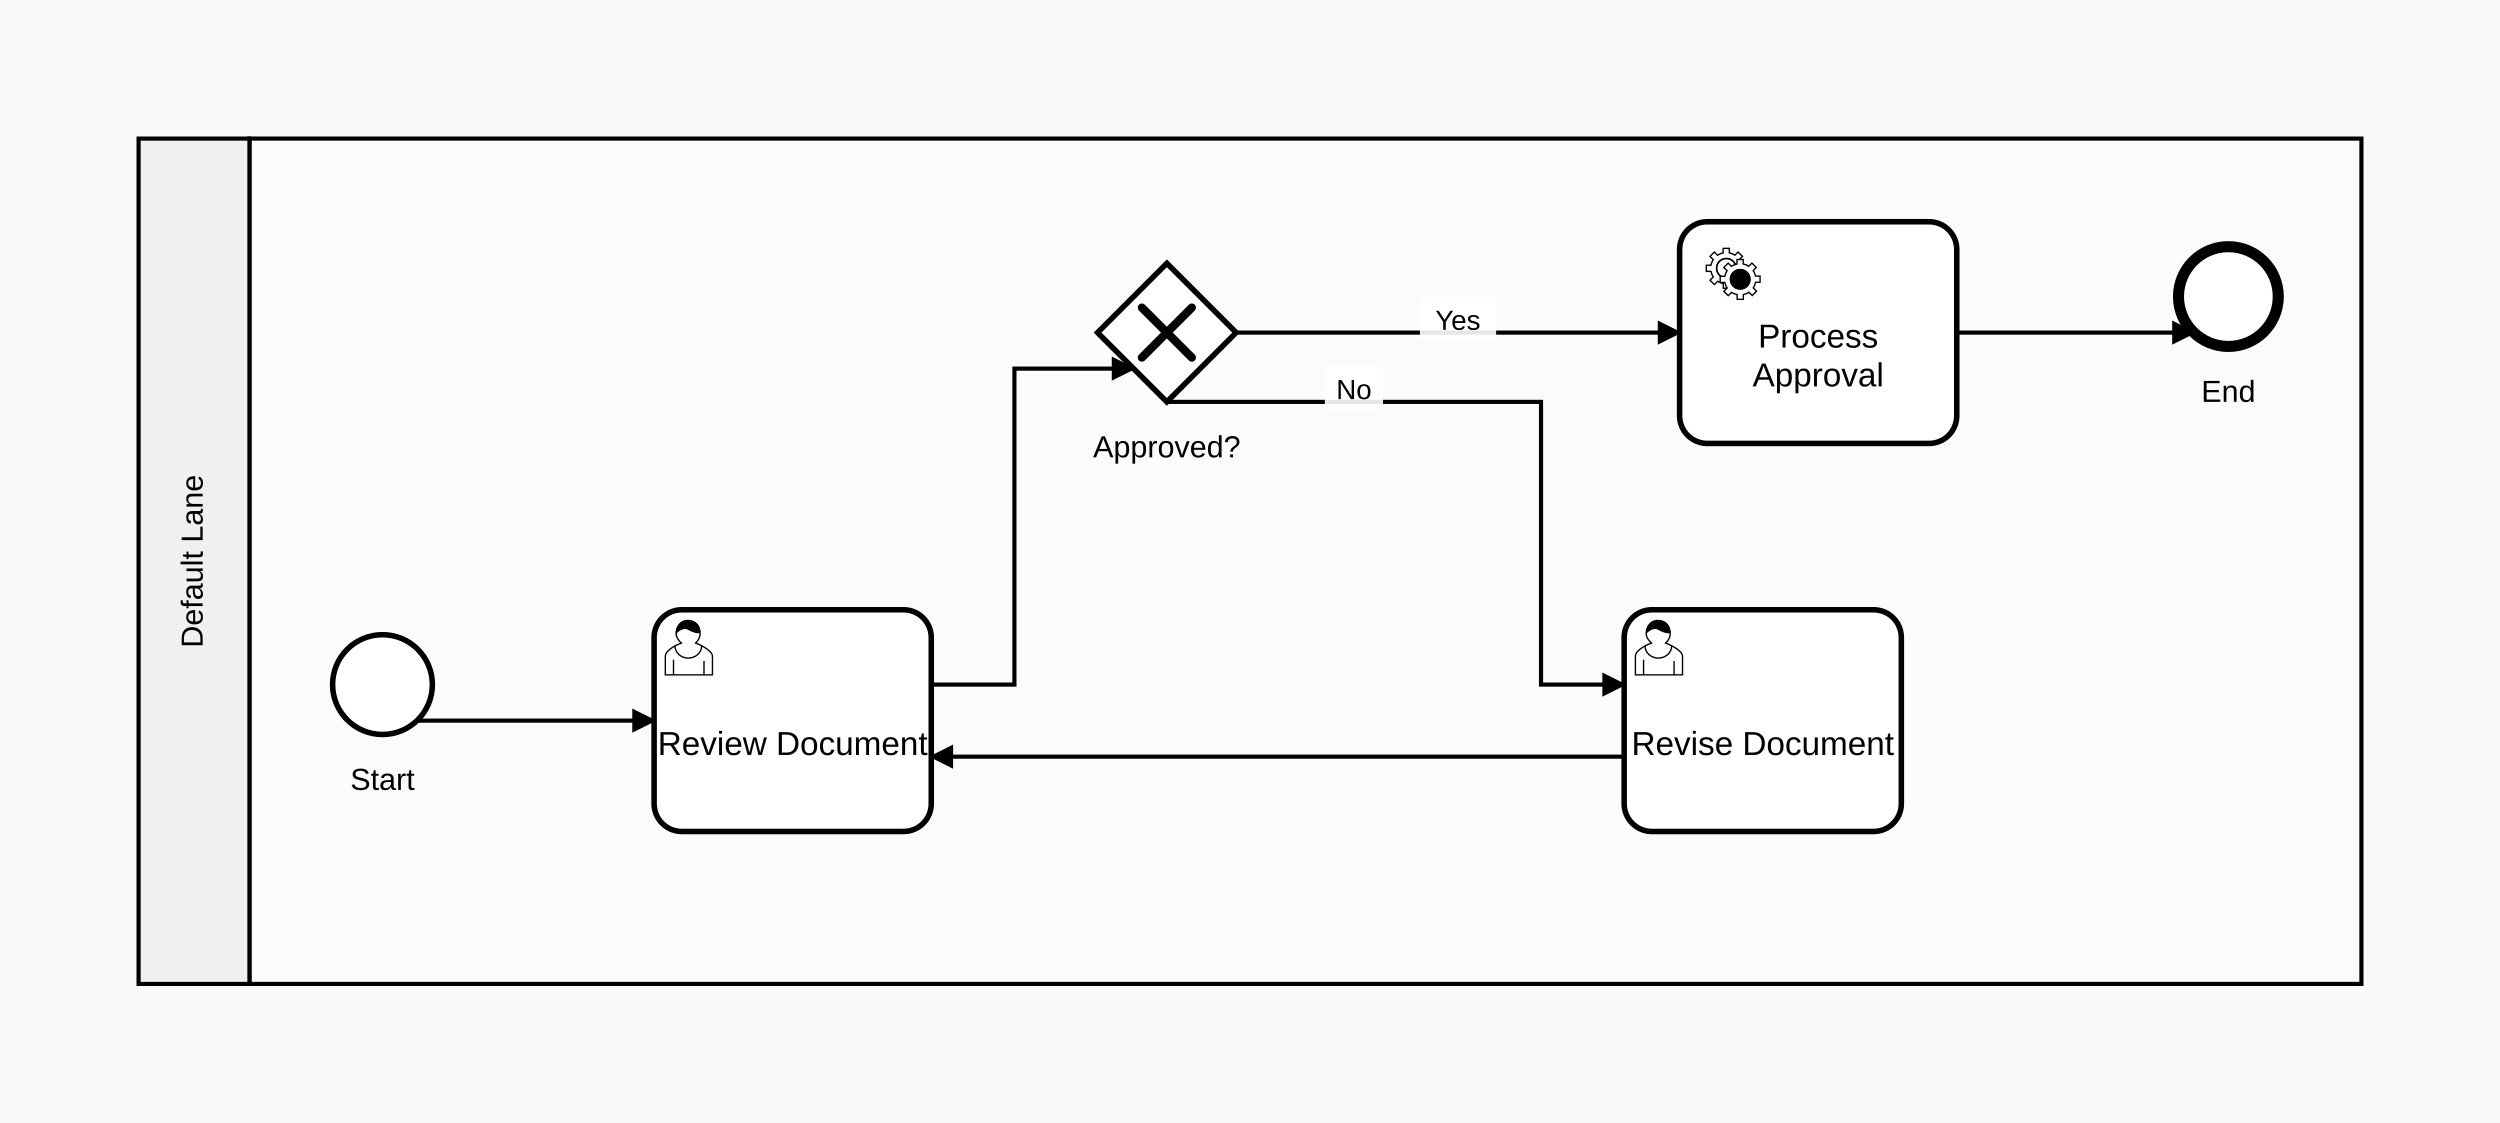
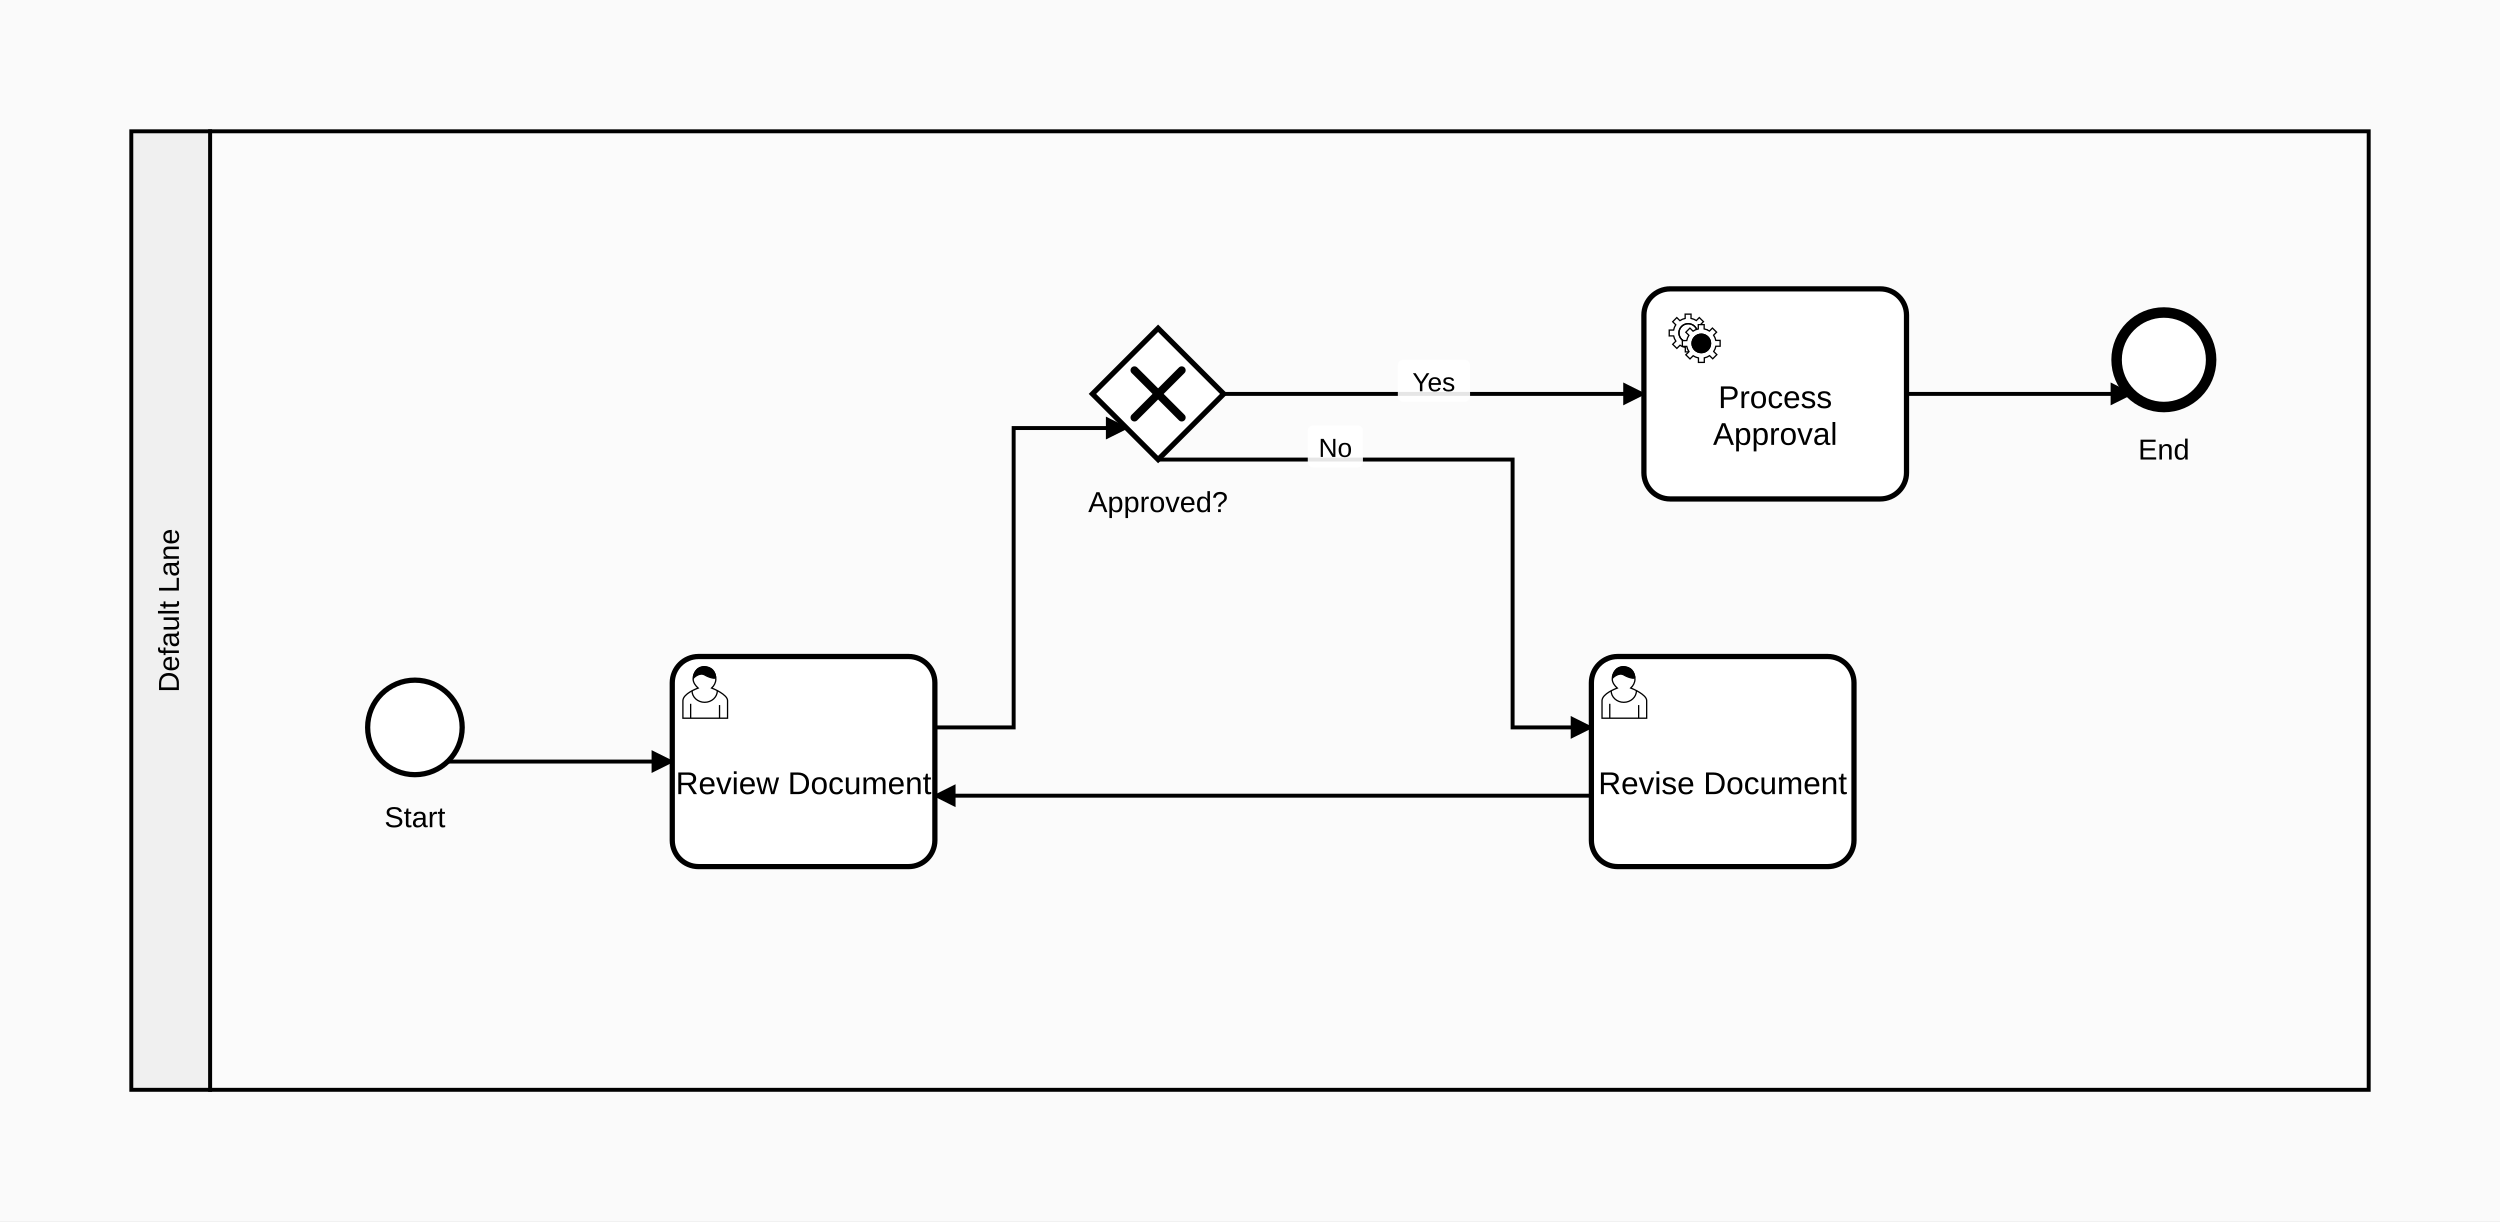
- <svg xmlns="http://www.w3.org/2000/svg" width="902" height="405" viewBox="0 0 902 405" font-family="Arial, sans-serif">
+ <svg xmlns="http://www.w3.org/2000/svg" width="952" height="465" viewBox="0 0 952 465" font-family="Arial, sans-serif">
  <defs>
    <marker id="seq-end" viewBox="0 0 20 20" refX="11" refY="10" markerWidth="10" markerHeight="10" orient="auto">
      <path d="M 1 5 L 11 10 L 1 15 Z" fill="#000000" stroke="#000000" stroke-width="1" />
    </marker>
    <marker id="seq-default-src" viewBox="0 0 20 20" refX="6" refY="10" markerWidth="10" markerHeight="10" orient="auto">
      <path d="M 6 3 L 10 17" stroke="#000000" stroke-width="1.5" />
    </marker>
    <marker id="seq-conditional-src" viewBox="0 0 20 20" refX="1" refY="10" markerWidth="12" markerHeight="12" orient="auto">
      <path d="M 1 10 L 8 6 L 15 10 L 8 14 Z" fill="#ffffff" stroke="#000000" stroke-width="1" />
    </marker>
    <marker id="msg-start" viewBox="0 0 20 20" refX="6" refY="6" markerWidth="20" markerHeight="20" orient="auto">
      <circle cx="6" cy="6" r="3.5" fill="#ffffff" stroke="#000000" stroke-width="1" />
    </marker>
    <marker id="msg-end" viewBox="0 0 20 20" refX="8.5" refY="5" markerWidth="20" markerHeight="20" orient="auto">
      <path d="m 1 5 l 0 -3 l 7 3 l -7 3 z" fill="#ffffff" stroke="#000000" stroke-width="1" stroke-linecap="butt" />
    </marker>
    <marker id="assoc-end" viewBox="0 0 20 20" refX="11" refY="10" markerWidth="10" markerHeight="10" orient="auto">
      <path d="M 1 5 L 11 10 L 1 15" fill="none" stroke="#000000" stroke-width="1.5" />
    </marker>
  </defs>
-   <rect width="902" height="405" fill="#fafafa" />
-   <rect x="90" y="50" width="762" height="305" fill="#ffffff" fill-opacity="0.25" stroke="#000000" stroke-width="1.5" />
-   <rect x="50" y="50" width="40" height="305" fill="#f0f0f0" stroke="#000000" stroke-width="1.5" />
-   <text x="70" y="202.5" text-anchor="middle" dominant-baseline="middle" font-size="11" fill="#000000" transform="rotate(-90,70,202.5)">Default Lane</text>
-   <path d="M 150.4 260 L 236 260" stroke="#000000" stroke-width="1.5" fill="none" marker-end="url(#seq-end)" />
-   <path d="M 336 247 L 366 247 L 366 133 L 409 133" stroke="#000000" stroke-width="1.5" fill="none" marker-end="url(#seq-end)" />
-   <path d="M 446 120 L 606 120" stroke="#000000" stroke-width="1.5" fill="none" marker-end="url(#seq-end)" />
-   <rect x="512.3" y="107" width="27.5" height="16" rx="2" fill="white" fill-opacity="0.9" />
-   <text x="526" y="119" text-anchor="middle" font-size="10" fill="#000000">Yes</text>
-   <path d="M 421 145 L 556 145 L 556 247 L 586 247" stroke="#000000" stroke-width="1.5" fill="none" marker-end="url(#seq-end)" />
-   <rect x="478" y="132" width="21" height="16" rx="2" fill="white" fill-opacity="0.9" />
-   <text x="488.5" y="144" text-anchor="middle" font-size="10" fill="#000000">No</text>
-   <path d="M 586 273 L 336 273" stroke="#000000" stroke-width="1.5" fill="none" marker-end="url(#seq-end)" />
-   <path d="M 706 120 L 791.6 120" stroke="#000000" stroke-width="1.5" fill="none" marker-end="url(#seq-end)" />
-   <circle cx="138" cy="247" r="18" fill="#ffffff" fill-opacity="0.95" stroke="#000000" stroke-width="2" />
-   <text x="138" y="285" text-anchor="middle" font-size="11" fill="#000000">Start</text>
-   <rect x="236" y="220" width="100" height="80" rx="10" ry="10" fill="#ffffff" fill-opacity="0.95" stroke="#000000" stroke-width="2" />
+   <rect width="952" height="465" fill="#fafafa" />
+   <rect x="80" y="50" width="822" height="365" fill="#ffffff" fill-opacity="0.25" stroke="#000000" stroke-width="1.5" />
+   <rect x="50" y="50" width="30" height="365" fill="#f0f0f0" stroke="#000000" stroke-width="1.5" />
+   <text x="65" y="232.5" text-anchor="middle" dominant-baseline="middle" font-size="11" fill="#000000" transform="rotate(-90,65,232.5)">Default Lane</text>
+   <path d="M 170.4 290 L 256 290" stroke="#000000" stroke-width="1.5" fill="none" marker-end="url(#seq-end)" />
+   <path d="M 356 277 L 386 277 L 386 163 L 429 163" stroke="#000000" stroke-width="1.5" fill="none" marker-end="url(#seq-end)" />
+   <path d="M 466 150 L 626 150" stroke="#000000" stroke-width="1.5" fill="none" marker-end="url(#seq-end)" />
+   <rect x="532.3" y="137" width="27.5" height="16" rx="2" fill="white" fill-opacity="0.9" />
+   <text x="546" y="149" text-anchor="middle" font-size="10" fill="#000000">Yes</text>
+   <path d="M 441 175 L 576 175 L 576 277 L 606 277" stroke="#000000" stroke-width="1.5" fill="none" marker-end="url(#seq-end)" />
+   <rect x="498" y="162" width="21" height="16" rx="2" fill="white" fill-opacity="0.9" />
+   <text x="508.5" y="174" text-anchor="middle" font-size="10" fill="#000000">No</text>
+   <path d="M 606 303 L 356 303" stroke="#000000" stroke-width="1.5" fill="none" marker-end="url(#seq-end)" />
+   <path d="M 726 150 L 811.6 150" stroke="#000000" stroke-width="1.5" fill="none" marker-end="url(#seq-end)" />
+   <circle cx="158" cy="277" r="18" fill="#ffffff" fill-opacity="0.95" stroke="#000000" stroke-width="2" />
+   <text x="158" y="315" text-anchor="middle" font-size="11" fill="#000000">Start</text>
+   <rect x="256" y="250" width="100" height="80" rx="10" ry="10" fill="#ffffff" fill-opacity="0.95" stroke="#000000" stroke-width="2" />
  <g>
-     <path d="m 251,232 c 0.909,-0.845 1.594,-2.049 1.594,-3.385 0,-2.554 -1.805,-4.622 -4.357,-4.622 -2.552,0 -4.288,2.068 -4.288,4.622 0,1.348 0.974,2.562 1.896,3.405 -0.529,0.187 -5.669,2.097 -5.794,4.756 v 6.718 h 17 v -6.718 c 0,-2.298 -5.528,-4.595 -6.051,-4.776 z m -8,6 l 0,5.5 m 11,0 l 0,-5" fill="#ffffff" stroke="#000000" stroke-width="0.5" />
-     <path d="m 253.162,233.009 c 0,2.447 -2.158,4.431 -4.821,4.431 -2.665,0 -4.822,-1.981 -4.822,-4.431" fill="none" stroke="#000000" stroke-width="0.5" />
-     <path d="m 244.1,228.2 c 0,0 2.251,-2.358 4.274,-1.177 2.024,1.181 4.221,1.537 4.124,0.965 -0.098,-0.57 -0.117,-3.791 -4.191,-4.136 -3.575,0.001 -4.208,3.367 -4.207,4.348 z" fill="#000000" stroke="#000000" stroke-width="0.5" />
+     <path d="m 271,262 c 0.909,-0.845 1.594,-2.049 1.594,-3.385 0,-2.554 -1.805,-4.622 -4.357,-4.622 -2.552,0 -4.288,2.068 -4.288,4.622 0,1.348 0.974,2.562 1.896,3.405 -0.529,0.187 -5.669,2.097 -5.794,4.756 v 6.718 h 17 v -6.718 c 0,-2.298 -5.528,-4.595 -6.051,-4.776 z m -8,6 l 0,5.5 m 11,0 l 0,-5" fill="#ffffff" stroke="#000000" stroke-width="0.5" />
+     <path d="m 273.162,263.009 c 0,2.447 -2.158,4.431 -4.821,4.431 -2.665,0 -4.822,-1.981 -4.822,-4.431" fill="none" stroke="#000000" stroke-width="0.5" />
+     <path d="m 264.1,258.2 c 0,0 2.251,-2.358 4.274,-1.177 2.024,1.181 4.221,1.537 4.124,0.965 -0.098,-0.57 -0.117,-3.791 -4.191,-4.136 -3.575,0.001 -4.208,3.367 -4.207,4.348 z" fill="#000000" stroke="#000000" stroke-width="0.5" />
  </g>
-   <text x="286" y="269" text-anchor="middle" dominant-baseline="middle" font-size="12" fill="#000000">Review Document</text>
-   <polygon points="421,95 446,120 421,145 396,120" fill="#ffffff" fill-opacity="0.95" stroke="#000000" stroke-width="2" />
-   <line x1="412" y1="111" x2="430" y2="129" stroke="#000000" stroke-width="3" stroke-linecap="round" />
-   <line x1="430" y1="111" x2="412" y2="129" stroke="#000000" stroke-width="3" stroke-linecap="round" />
-   <text x="421" y="165" text-anchor="middle" font-size="11" fill="#000000">Approved?</text>
-   <rect x="606" y="80" width="100" height="80" rx="10" ry="10" fill="#ffffff" fill-opacity="0.95" stroke="#000000" stroke-width="2" />
+   <text x="306" y="299" text-anchor="middle" dominant-baseline="middle" font-size="12" fill="#000000">Review Document</text>
+   <polygon points="441,125 466,150 441,175 416,150" fill="#ffffff" fill-opacity="0.95" stroke="#000000" stroke-width="2" />
+   <line x1="432" y1="141" x2="450" y2="159" stroke="#000000" stroke-width="3" stroke-linecap="round" />
+   <line x1="450" y1="141" x2="432" y2="159" stroke="#000000" stroke-width="3" stroke-linecap="round" />
+   <text x="441" y="195" text-anchor="middle" font-size="11" fill="#000000">Approved?</text>
+   <rect x="626" y="110" width="100" height="80" rx="10" ry="10" fill="#ffffff" fill-opacity="0.95" stroke="#000000" stroke-width="2" />
  <g>
-     <path d="m 624,104 v -1.713 c 0.352,-0.071 0.704,-0.178 1.048,-0.321 0.344,-0.145 0.666,-0.321 0.966,-0.521 l 1.194,1.18 1.567,-1.577 -1.195,-1.18 c 0.403,-0.614 0.683,-1.299 0.825,-2.018 l 1.622,-0.01 v -2.22 l -1.637,0.01 c -0.073,-0.352 -0.178,-0.7 -0.324,-1.044 -0.145,-0.344 -0.321,-0.664 -0.523,-0.962 l 1.131,-1.136 -1.583,-1.563 -1.13,1.136 c -0.614,-0.401 -1.303,-0.681 -2.023,-0.822 l 0.009,-1.619 h -2.241 l 0.004,1.631 c -0.354,0.074 -0.705,0.18 -1.05,0.324 -0.344,0.144 -0.665,0.321 -0.964,0.52 l -1.17,-1.158 -1.567,1.579 1.168,1.157 c -0.403,0.613 -0.683,1.298 -0.825,2.017 l -1.659,0.003 v 2.222 l 1.672,-0.006 c 0.073,0.351 0.18,0.702 0.324,1.045 0.145,0.344 0.321,0.664 0.523,0.961 l -1.199,1.197 1.584,1.56 1.196,-1.193 c 0.614,0.403 1.303,0.682 2.023,0.823 l 0.001,1.699 h 2.227 z m 0.221,-3.996 c -1.789,0.75 -3.858,-0.093 -4.61,-1.874 -0.752,-1.783 0.091,-3.846 1.88,-4.596 1.788,-0.749 3.857,0.093 4.609,1.874 0.752,1.782 -0.091,3.846 -1.879,4.596 z" fill="#ffffff" stroke="#000000" stroke-width="0.5" />
-     <path d="m 624.221,100.004 c -1.789,0.75 -3.858,-0.093 -4.61,-1.874 -0.752,-1.783 0.091,-3.846 1.88,-4.596 1.788,-0.749 3.857,0.093 4.609,1.874 0.752,1.782 -0.091,3.846 -1.879,4.596 z" fill="none" stroke="#000000" stroke-width="0.5" />
-     <path d="m 629,108 v -1.713 c 0.352,-0.071 0.704,-0.178 1.048,-0.321 0.344,-0.145 0.666,-0.321 0.966,-0.521 l 1.194,1.18 1.567,-1.577 -1.195,-1.18 c 0.403,-0.614 0.683,-1.299 0.825,-2.018 l 1.622,-0.01 v -2.22 l -1.637,0.01 c -0.073,-0.352 -0.178,-0.7 -0.324,-1.044 -0.145,-0.344 -0.321,-0.664 -0.523,-0.962 l 1.131,-1.136 -1.583,-1.563 -1.13,1.136 c -0.614,-0.401 -1.303,-0.681 -2.023,-0.822 l 0.009,-1.619 h -2.241 l 0.004,1.631 c -0.354,0.074 -0.705,0.18 -1.05,0.324 -0.344,0.144 -0.665,0.321 -0.964,0.52 l -1.17,-1.158 -1.567,1.579 1.168,1.157 c -0.403,0.613 -0.683,1.298 -0.825,2.017 l -1.659,0.003 v 2.222 l 1.672,-0.006 c 0.073,0.351 0.18,0.702 0.324,1.045 0.145,0.344 0.321,0.664 0.523,0.961 l -1.199,1.197 1.584,1.56 1.196,-1.193 c 0.614,0.403 1.303,0.682 2.023,0.823 l 0.001,1.699 h 2.227 z m 0.221,-3.996 c -1.789,0.75 -3.858,-0.093 -4.61,-1.874 -0.752,-1.783 0.091,-3.846 1.88,-4.596 1.788,-0.749 3.857,0.093 4.609,1.874 0.752,1.782 -0.091,3.846 -1.879,4.596 z" fill="#ffffff" stroke="#000000" stroke-width="0.5" />
-     <path d="m 629.221,104.004 c -1.789,0.75 -3.858,-0.093 -4.61,-1.874 -0.752,-1.783 0.091,-3.846 1.88,-4.596 1.788,-0.749 3.857,0.093 4.609,1.874 0.752,1.782 -0.091,3.846 -1.879,4.596 z" fill="#000000" stroke="#000000" stroke-width="0.5" />
+     <path d="m 644,134 v -1.713 c 0.352,-0.071 0.704,-0.178 1.048,-0.321 0.344,-0.145 0.666,-0.321 0.966,-0.521 l 1.194,1.18 1.567,-1.577 -1.195,-1.18 c 0.403,-0.614 0.683,-1.299 0.825,-2.018 l 1.622,-0.01 v -2.22 l -1.637,0.01 c -0.073,-0.352 -0.178,-0.7 -0.324,-1.044 -0.145,-0.344 -0.321,-0.664 -0.523,-0.962 l 1.131,-1.136 -1.583,-1.563 -1.13,1.136 c -0.614,-0.401 -1.303,-0.681 -2.023,-0.822 l 0.009,-1.619 h -2.241 l 0.004,1.631 c -0.354,0.074 -0.705,0.18 -1.05,0.324 -0.344,0.144 -0.665,0.321 -0.964,0.52 l -1.17,-1.158 -1.567,1.579 1.168,1.157 c -0.403,0.613 -0.683,1.298 -0.825,2.017 l -1.659,0.003 v 2.222 l 1.672,-0.006 c 0.073,0.351 0.18,0.702 0.324,1.045 0.145,0.344 0.321,0.664 0.523,0.961 l -1.199,1.197 1.584,1.56 1.196,-1.193 c 0.614,0.403 1.303,0.682 2.023,0.823 l 0.001,1.699 h 2.227 z m 0.221,-3.996 c -1.789,0.75 -3.858,-0.093 -4.61,-1.874 -0.752,-1.783 0.091,-3.846 1.88,-4.596 1.788,-0.749 3.857,0.093 4.609,1.874 0.752,1.782 -0.091,3.846 -1.879,4.596 z" fill="#ffffff" stroke="#000000" stroke-width="0.5" />
+     <path d="m 644.221,130.004 c -1.789,0.75 -3.858,-0.093 -4.61,-1.874 -0.752,-1.783 0.091,-3.846 1.88,-4.596 1.788,-0.749 3.857,0.093 4.609,1.874 0.752,1.782 -0.091,3.846 -1.879,4.596 z" fill="none" stroke="#000000" stroke-width="0.5" />
+     <path d="m 649,138 v -1.713 c 0.352,-0.071 0.704,-0.178 1.048,-0.321 0.344,-0.145 0.666,-0.321 0.966,-0.521 l 1.194,1.18 1.567,-1.577 -1.195,-1.18 c 0.403,-0.614 0.683,-1.299 0.825,-2.018 l 1.622,-0.01 v -2.22 l -1.637,0.01 c -0.073,-0.352 -0.178,-0.7 -0.324,-1.044 -0.145,-0.344 -0.321,-0.664 -0.523,-0.962 l 1.131,-1.136 -1.583,-1.563 -1.13,1.136 c -0.614,-0.401 -1.303,-0.681 -2.023,-0.822 l 0.009,-1.619 h -2.241 l 0.004,1.631 c -0.354,0.074 -0.705,0.18 -1.05,0.324 -0.344,0.144 -0.665,0.321 -0.964,0.52 l -1.17,-1.158 -1.567,1.579 1.168,1.157 c -0.403,0.613 -0.683,1.298 -0.825,2.017 l -1.659,0.003 v 2.222 l 1.672,-0.006 c 0.073,0.351 0.18,0.702 0.324,1.045 0.145,0.344 0.321,0.664 0.523,0.961 l -1.199,1.197 1.584,1.56 1.196,-1.193 c 0.614,0.403 1.303,0.682 2.023,0.823 l 0.001,1.699 h 2.227 z m 0.221,-3.996 c -1.789,0.75 -3.858,-0.093 -4.61,-1.874 -0.752,-1.783 0.091,-3.846 1.88,-4.596 1.788,-0.749 3.857,0.093 4.609,1.874 0.752,1.782 -0.091,3.846 -1.879,4.596 z" fill="#ffffff" stroke="#000000" stroke-width="0.5" />
+     <path d="m 649.221,134.004 c -1.789,0.75 -3.858,-0.093 -4.61,-1.874 -0.752,-1.783 0.091,-3.846 1.88,-4.596 1.788,-0.749 3.857,0.093 4.609,1.874 0.752,1.782 -0.091,3.846 -1.879,4.596 z" fill="#000000" stroke="#000000" stroke-width="0.5" />
  </g>
-   <text x="656" y="122" text-anchor="middle" dominant-baseline="middle" font-size="12" fill="#000000">Process</text>
-   <text x="656" y="136" text-anchor="middle" dominant-baseline="middle" font-size="12" fill="#000000">Approval</text>
-   <rect x="586" y="220" width="100" height="80" rx="10" ry="10" fill="#ffffff" fill-opacity="0.95" stroke="#000000" stroke-width="2" />
+   <text x="676" y="152" text-anchor="middle" dominant-baseline="middle" font-size="12" fill="#000000">Process</text>
+   <text x="676" y="166" text-anchor="middle" dominant-baseline="middle" font-size="12" fill="#000000">Approval</text>
+   <rect x="606" y="250" width="100" height="80" rx="10" ry="10" fill="#ffffff" fill-opacity="0.95" stroke="#000000" stroke-width="2" />
  <g>
-     <path d="m 601,232 c 0.909,-0.845 1.594,-2.049 1.594,-3.385 0,-2.554 -1.805,-4.622 -4.357,-4.622 -2.552,0 -4.288,2.068 -4.288,4.622 0,1.348 0.974,2.562 1.896,3.405 -0.529,0.187 -5.669,2.097 -5.794,4.756 v 6.718 h 17 v -6.718 c 0,-2.298 -5.528,-4.595 -6.051,-4.776 z m -8,6 l 0,5.5 m 11,0 l 0,-5" fill="#ffffff" stroke="#000000" stroke-width="0.5" />
-     <path d="m 603.162,233.009 c 0,2.447 -2.158,4.431 -4.821,4.431 -2.665,0 -4.822,-1.981 -4.822,-4.431" fill="none" stroke="#000000" stroke-width="0.5" />
-     <path d="m 594.1,228.2 c 0,0 2.251,-2.358 4.274,-1.177 2.024,1.181 4.221,1.537 4.124,0.965 -0.098,-0.57 -0.117,-3.791 -4.191,-4.136 -3.575,0.001 -4.208,3.367 -4.207,4.348 z" fill="#000000" stroke="#000000" stroke-width="0.5" />
+     <path d="m 621,262 c 0.909,-0.845 1.594,-2.049 1.594,-3.385 0,-2.554 -1.805,-4.622 -4.357,-4.622 -2.552,0 -4.288,2.068 -4.288,4.622 0,1.348 0.974,2.562 1.896,3.405 -0.529,0.187 -5.669,2.097 -5.794,4.756 v 6.718 h 17 v -6.718 c 0,-2.298 -5.528,-4.595 -6.051,-4.776 z m -8,6 l 0,5.5 m 11,0 l 0,-5" fill="#ffffff" stroke="#000000" stroke-width="0.5" />
+     <path d="m 623.162,263.009 c 0,2.447 -2.158,4.431 -4.821,4.431 -2.665,0 -4.822,-1.981 -4.822,-4.431" fill="none" stroke="#000000" stroke-width="0.5" />
+     <path d="m 614.1,258.2 c 0,0 2.251,-2.358 4.274,-1.177 2.024,1.181 4.221,1.537 4.124,0.965 -0.098,-0.57 -0.117,-3.791 -4.191,-4.136 -3.575,0.001 -4.208,3.367 -4.207,4.348 z" fill="#000000" stroke="#000000" stroke-width="0.5" />
  </g>
-   <text x="636" y="269" text-anchor="middle" dominant-baseline="middle" font-size="12" fill="#000000">Revise Document</text>
-   <circle cx="804" cy="107" r="18" fill="#ffffff" fill-opacity="0.95" stroke="#000000" stroke-width="4" />
-   <text x="804" y="145" text-anchor="middle" font-size="11" fill="#000000">End</text>
+   <text x="656" y="299" text-anchor="middle" dominant-baseline="middle" font-size="12" fill="#000000">Revise Document</text>
+   <circle cx="824" cy="137" r="18" fill="#ffffff" fill-opacity="0.95" stroke="#000000" stroke-width="4" />
+   <text x="824" y="175" text-anchor="middle" font-size="11" fill="#000000">End</text>
</svg>
